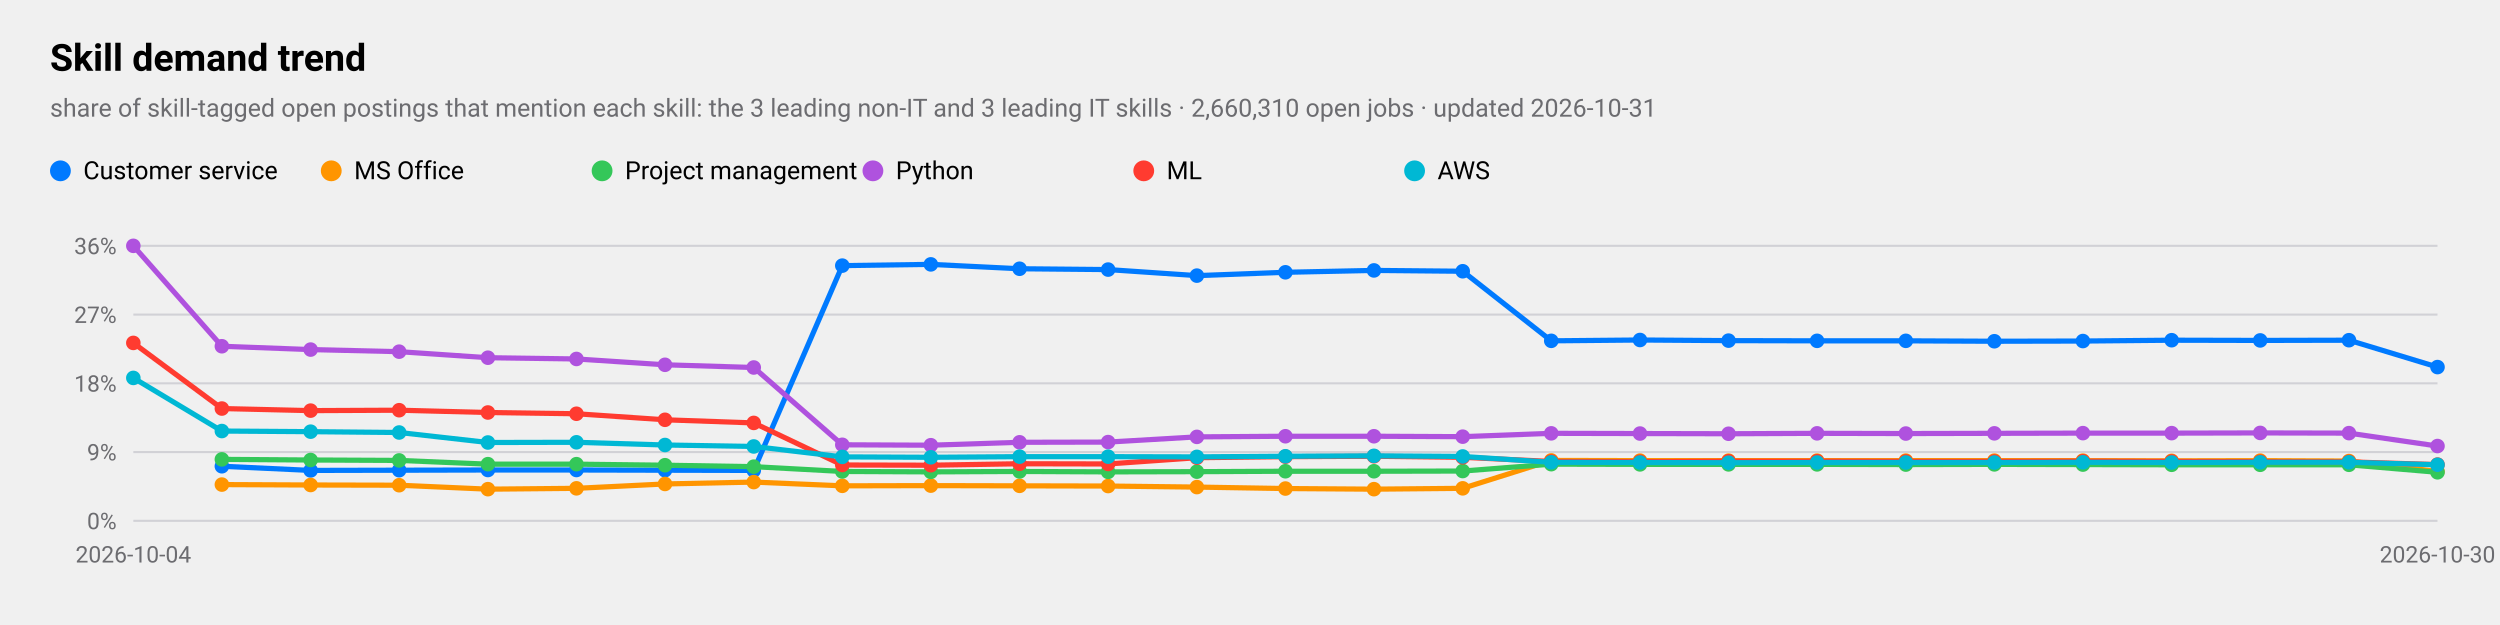
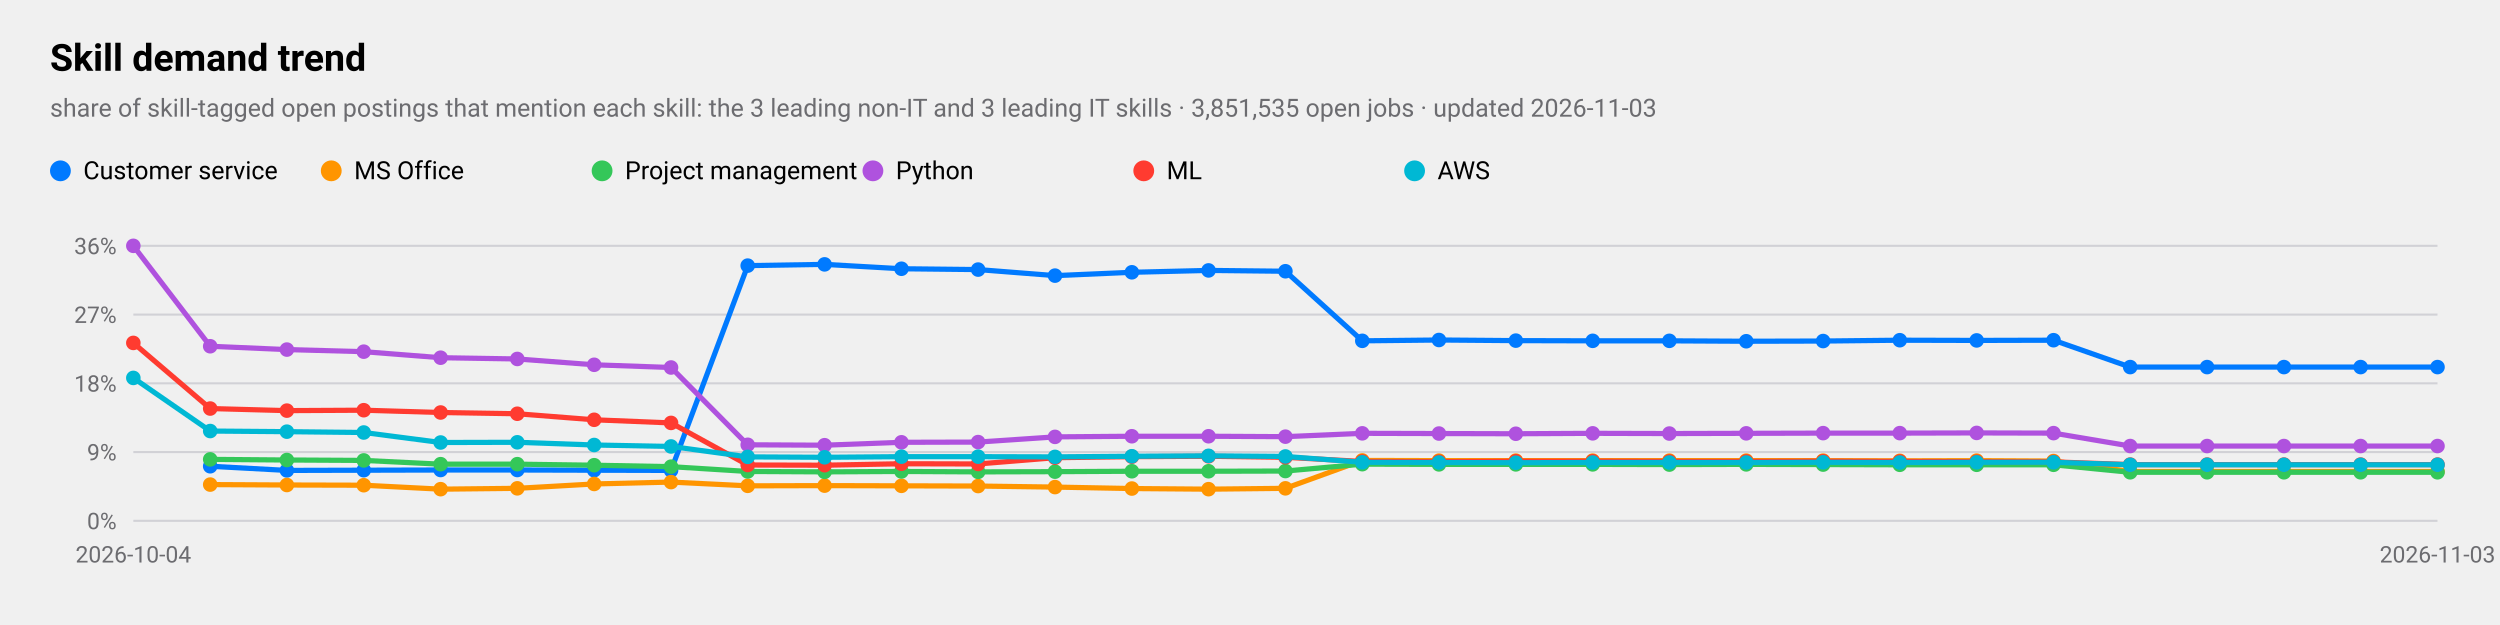
<svg xmlns="http://www.w3.org/2000/svg" viewBox="0 0 1200 300" width="1200" height="300" role="img" aria-label="Skill demand trend">
  <style>
text{font-family:-apple-system,BlinkMacSystemFont,"SF Pro Text","Helvetica Neue","Segoe UI",Roboto,sans-serif;fill:#000}
.sub,.val,.axis{fill:#6c6c70}.bar{fill:#007aff}.track{fill:#e5e5ea}.grid{stroke:#d1d1d6}
.l1{fill:none;stroke:#007aff;stroke-width:2.5}.d1{fill:#007aff}.l2{fill:none;stroke:#ff9500;stroke-width:2.5}.d2{fill:#ff9500}
.l3{fill:none;stroke:#34c759;stroke-width:2.5}.d3{fill:#34c759}.l4{fill:none;stroke:#af52de;stroke-width:2.5}.d4{fill:#af52de}
.l5{fill:none;stroke:#ff3b30;stroke-width:2.5}.d5{fill:#ff3b30}.l6{fill:none;stroke:#00b8d4;stroke-width:2.5}.d6{fill:#00b8d4}
@media(prefers-color-scheme:dark){text{fill:#fff}.sub,.val,.axis{fill:#98989d}.bar{fill:#0a84ff}.track{fill:#2c2c2e}.grid{stroke:#38383a}
.l1{stroke:#0a84ff}.d1{fill:#0a84ff}.l2{stroke:#ff9f0a}.d2{fill:#ff9f0a}
.l3{stroke:#30d158}.d3{fill:#30d158}.l4{stroke:#bf5af2}.d4{fill:#bf5af2}.l5{stroke:#ff453a}.d5{fill:#ff453a}.l6{stroke:#40cbe0}.d6{fill:#40cbe0}}
</style>
  <text x="24" y="34" font-size="18" font-weight="600">Skill demand trend</text>
-   <text class="sub" x="24" y="56" font-size="12">share of skill-tagged open postings that mention each skill: the 3 leading non-IT and 3 leading IT skills · 2,660,310 open jobs · updated 2026-10-31</text>
+   <text class="sub" x="24" y="56" font-size="12">share of skill-tagged open postings that mention each skill: the 3 leading non-IT and 3 leading IT skills · 3,851,535 open jobs · updated 2026-11-03</text>
  <line class="grid" x1="64" x2="1170" y1="250.0" y2="250.0" />
  <text class="axis" x="56" y="254.0" font-size="11" text-anchor="end">0%</text>
  <line class="grid" x1="64" x2="1170" y1="217.0" y2="217.0" />
  <text class="axis" x="56" y="221.0" font-size="11" text-anchor="end">9%</text>
  <line class="grid" x1="64" x2="1170" y1="184.0" y2="184.0" />
  <text class="axis" x="56" y="188.0" font-size="11" text-anchor="end">18%</text>
  <line class="grid" x1="64" x2="1170" y1="151.0" y2="151.0" />
  <text class="axis" x="56" y="155.0" font-size="11" text-anchor="end">27%</text>
  <line class="grid" x1="64" x2="1170" y1="118.0" y2="118.0" />
  <text class="axis" x="56" y="122.0" font-size="11" text-anchor="end">36%</text>
  <text class="axis" x="64.0" y="270" font-size="11" text-anchor="middle">2026-10-04</text>
-   <text class="axis" x="1170.0" y="270" font-size="11" text-anchor="middle">2026-10-30</text>
-   <polyline class="l1" points="106.5,223.8 149.1,225.8 191.6,225.7 234.2,225.6 276.7,225.6 319.2,225.7 361.8,225.8 404.3,127.5 446.8,126.9 489.4,129.0 531.9,129.4 574.5,132.3 617.0,130.7 659.5,129.8 702.1,130.2 744.6,163.6 787.2,163.2 829.7,163.5 872.2,163.6 914.8,163.6 957.3,163.8 999.8,163.7 1042.4,163.3 1084.9,163.4 1127.5,163.3 1170.0,176.2" />
-   <circle class="d1" cx="106.5" cy="223.8" r="3.5" />
-   <circle class="d1" cx="149.1" cy="225.8" r="3.5" />
-   <circle class="d1" cx="191.6" cy="225.7" r="3.5" />
-   <circle class="d1" cx="234.2" cy="225.6" r="3.5" />
-   <circle class="d1" cx="276.7" cy="225.6" r="3.5" />
-   <circle class="d1" cx="319.2" cy="225.7" r="3.5" />
-   <circle class="d1" cx="361.8" cy="225.8" r="3.5" />
-   <circle class="d1" cx="404.3" cy="127.5" r="3.5" />
-   <circle class="d1" cx="446.8" cy="126.9" r="3.5" />
-   <circle class="d1" cx="489.4" cy="129.0" r="3.5" />
-   <circle class="d1" cx="531.9" cy="129.4" r="3.5" />
-   <circle class="d1" cx="574.5" cy="132.3" r="3.5" />
-   <circle class="d1" cx="617.0" cy="130.7" r="3.5" />
-   <circle class="d1" cx="659.5" cy="129.8" r="3.5" />
-   <circle class="d1" cx="702.1" cy="130.2" r="3.5" />
-   <circle class="d1" cx="744.6" cy="163.6" r="3.5" />
-   <circle class="d1" cx="787.2" cy="163.2" r="3.5" />
-   <circle class="d1" cx="829.7" cy="163.5" r="3.5" />
-   <circle class="d1" cx="872.2" cy="163.6" r="3.5" />
-   <circle class="d1" cx="914.8" cy="163.6" r="3.5" />
-   <circle class="d1" cx="957.3" cy="163.8" r="3.5" />
-   <circle class="d1" cx="999.8" cy="163.7" r="3.5" />
-   <circle class="d1" cx="1042.4" cy="163.3" r="3.5" />
-   <circle class="d1" cx="1084.9" cy="163.4" r="3.5" />
-   <circle class="d1" cx="1127.5" cy="163.3" r="3.5" />
+   <text class="axis" x="1170.0" y="270" font-size="11" text-anchor="middle">2026-11-03</text>
+   <polyline class="l1" points="100.9,223.8 137.7,225.8 174.6,225.7 211.5,225.6 248.3,225.6 285.2,225.7 322.1,225.8 358.9,127.5 395.8,126.9 432.7,129.0 469.5,129.4 506.4,132.3 543.3,130.7 580.1,129.8 617.0,130.2 653.9,163.6 690.7,163.2 727.6,163.5 764.5,163.6 801.3,163.6 838.2,163.8 875.1,163.7 911.9,163.3 948.8,163.4 985.7,163.3 1022.5,176.2 1059.4,176.2 1096.3,176.2 1133.1,176.2 1170.0,176.2" />
+   <circle class="d1" cx="100.9" cy="223.8" r="3.5" />
+   <circle class="d1" cx="137.7" cy="225.8" r="3.5" />
+   <circle class="d1" cx="174.6" cy="225.7" r="3.5" />
+   <circle class="d1" cx="211.5" cy="225.6" r="3.5" />
+   <circle class="d1" cx="248.3" cy="225.6" r="3.5" />
+   <circle class="d1" cx="285.2" cy="225.7" r="3.5" />
+   <circle class="d1" cx="322.1" cy="225.8" r="3.5" />
+   <circle class="d1" cx="358.9" cy="127.5" r="3.5" />
+   <circle class="d1" cx="395.8" cy="126.9" r="3.5" />
+   <circle class="d1" cx="432.7" cy="129.0" r="3.5" />
+   <circle class="d1" cx="469.5" cy="129.4" r="3.5" />
+   <circle class="d1" cx="506.4" cy="132.3" r="3.5" />
+   <circle class="d1" cx="543.3" cy="130.7" r="3.5" />
+   <circle class="d1" cx="580.1" cy="129.8" r="3.5" />
+   <circle class="d1" cx="617.0" cy="130.2" r="3.5" />
+   <circle class="d1" cx="653.9" cy="163.6" r="3.5" />
+   <circle class="d1" cx="690.7" cy="163.2" r="3.5" />
+   <circle class="d1" cx="727.6" cy="163.5" r="3.5" />
+   <circle class="d1" cx="764.5" cy="163.6" r="3.5" />
+   <circle class="d1" cx="801.3" cy="163.6" r="3.5" />
+   <circle class="d1" cx="838.2" cy="163.8" r="3.5" />
+   <circle class="d1" cx="875.1" cy="163.7" r="3.5" />
+   <circle class="d1" cx="911.9" cy="163.3" r="3.5" />
+   <circle class="d1" cx="948.8" cy="163.4" r="3.5" />
+   <circle class="d1" cx="985.7" cy="163.3" r="3.5" />
+   <circle class="d1" cx="1022.5" cy="176.2" r="3.5" />
+   <circle class="d1" cx="1059.4" cy="176.2" r="3.5" />
+   <circle class="d1" cx="1096.3" cy="176.2" r="3.5" />
+   <circle class="d1" cx="1133.1" cy="176.2" r="3.5" />
  <circle class="d1" cx="1170.0" cy="176.2" r="3.5" />
  <circle class="d1" cx="29" cy="82" r="5" />
  <text x="40" y="86" font-size="12">Customer service</text>
-   <polyline class="l2" points="106.5,232.6 149.1,232.8 191.6,232.9 234.2,234.8 276.7,234.4 319.2,232.3 361.8,231.4 404.3,233.2 446.8,233.1 489.4,233.2 531.9,233.3 574.5,233.8 617.0,234.5 659.5,234.8 702.1,234.4 744.6,221.0 787.2,221.1 829.7,221.1 872.2,221.1 914.8,221.1 957.3,221.1 999.8,221.1 1042.4,221.2 1084.9,221.1 1127.5,221.3 1170.0,226.3" />
-   <circle class="d2" cx="106.5" cy="232.6" r="3.5" />
-   <circle class="d2" cx="149.1" cy="232.8" r="3.5" />
-   <circle class="d2" cx="191.6" cy="232.9" r="3.5" />
-   <circle class="d2" cx="234.2" cy="234.8" r="3.5" />
-   <circle class="d2" cx="276.7" cy="234.4" r="3.5" />
-   <circle class="d2" cx="319.2" cy="232.3" r="3.5" />
-   <circle class="d2" cx="361.8" cy="231.4" r="3.5" />
-   <circle class="d2" cx="404.3" cy="233.2" r="3.5" />
-   <circle class="d2" cx="446.8" cy="233.1" r="3.5" />
-   <circle class="d2" cx="489.4" cy="233.2" r="3.5" />
-   <circle class="d2" cx="531.9" cy="233.3" r="3.5" />
-   <circle class="d2" cx="574.5" cy="233.8" r="3.5" />
-   <circle class="d2" cx="617.0" cy="234.5" r="3.5" />
-   <circle class="d2" cx="659.5" cy="234.8" r="3.5" />
-   <circle class="d2" cx="702.1" cy="234.4" r="3.5" />
-   <circle class="d2" cx="744.6" cy="221.0" r="3.5" />
-   <circle class="d2" cx="787.2" cy="221.1" r="3.5" />
-   <circle class="d2" cx="829.7" cy="221.1" r="3.5" />
-   <circle class="d2" cx="872.2" cy="221.1" r="3.5" />
-   <circle class="d2" cx="914.8" cy="221.1" r="3.5" />
-   <circle class="d2" cx="957.3" cy="221.1" r="3.5" />
-   <circle class="d2" cx="999.8" cy="221.1" r="3.5" />
-   <circle class="d2" cx="1042.4" cy="221.2" r="3.5" />
-   <circle class="d2" cx="1084.9" cy="221.1" r="3.5" />
-   <circle class="d2" cx="1127.5" cy="221.3" r="3.5" />
+   <polyline class="l2" points="100.9,232.6 137.7,232.8 174.6,232.9 211.5,234.8 248.3,234.4 285.2,232.3 322.1,231.4 358.9,233.2 395.8,233.1 432.7,233.2 469.5,233.3 506.4,233.8 543.3,234.5 580.1,234.8 617.0,234.4 653.9,221.0 690.7,221.1 727.6,221.1 764.5,221.1 801.3,221.1 838.2,221.1 875.1,221.1 911.9,221.2 948.8,221.1 985.7,221.3 1022.5,226.3 1059.4,226.3 1096.3,226.3 1133.1,226.3 1170.0,226.3" />
+   <circle class="d2" cx="100.9" cy="232.6" r="3.5" />
+   <circle class="d2" cx="137.7" cy="232.8" r="3.5" />
+   <circle class="d2" cx="174.6" cy="232.9" r="3.5" />
+   <circle class="d2" cx="211.5" cy="234.8" r="3.5" />
+   <circle class="d2" cx="248.3" cy="234.4" r="3.5" />
+   <circle class="d2" cx="285.2" cy="232.3" r="3.5" />
+   <circle class="d2" cx="322.1" cy="231.4" r="3.5" />
+   <circle class="d2" cx="358.9" cy="233.2" r="3.5" />
+   <circle class="d2" cx="395.8" cy="233.1" r="3.5" />
+   <circle class="d2" cx="432.7" cy="233.2" r="3.5" />
+   <circle class="d2" cx="469.5" cy="233.3" r="3.5" />
+   <circle class="d2" cx="506.4" cy="233.8" r="3.5" />
+   <circle class="d2" cx="543.3" cy="234.5" r="3.5" />
+   <circle class="d2" cx="580.1" cy="234.8" r="3.5" />
+   <circle class="d2" cx="617.0" cy="234.4" r="3.5" />
+   <circle class="d2" cx="653.9" cy="221.0" r="3.5" />
+   <circle class="d2" cx="690.7" cy="221.1" r="3.5" />
+   <circle class="d2" cx="727.6" cy="221.1" r="3.5" />
+   <circle class="d2" cx="764.5" cy="221.1" r="3.5" />
+   <circle class="d2" cx="801.3" cy="221.1" r="3.5" />
+   <circle class="d2" cx="838.2" cy="221.1" r="3.5" />
+   <circle class="d2" cx="875.1" cy="221.1" r="3.5" />
+   <circle class="d2" cx="911.9" cy="221.2" r="3.5" />
+   <circle class="d2" cx="948.8" cy="221.1" r="3.5" />
+   <circle class="d2" cx="985.7" cy="221.3" r="3.5" />
+   <circle class="d2" cx="1022.5" cy="226.3" r="3.5" />
+   <circle class="d2" cx="1059.4" cy="226.3" r="3.5" />
+   <circle class="d2" cx="1096.3" cy="226.3" r="3.5" />
+   <circle class="d2" cx="1133.1" cy="226.3" r="3.5" />
  <circle class="d2" cx="1170.0" cy="226.3" r="3.5" />
  <circle class="d2" cx="159" cy="82" r="5" />
  <text x="170" y="86" font-size="12">MS Office</text>
-   <polyline class="l3" points="106.5,220.5 149.1,220.8 191.6,221.0 234.2,222.8 276.7,222.8 319.2,223.3 361.8,224.0 404.3,226.3 446.8,226.5 489.4,226.3 531.9,226.5 574.5,226.4 617.0,226.2 659.5,226.2 702.1,226.1 744.6,222.8 787.2,222.9 829.7,222.9 872.2,222.9 914.8,223.0 957.3,222.9 999.8,223.0 1042.4,223.1 1084.9,223.1 1127.5,223.1 1170.0,226.7" />
-   <circle class="d3" cx="106.5" cy="220.5" r="3.5" />
-   <circle class="d3" cx="149.1" cy="220.8" r="3.5" />
-   <circle class="d3" cx="191.6" cy="221.0" r="3.5" />
-   <circle class="d3" cx="234.2" cy="222.8" r="3.5" />
-   <circle class="d3" cx="276.7" cy="222.8" r="3.5" />
-   <circle class="d3" cx="319.2" cy="223.3" r="3.5" />
-   <circle class="d3" cx="361.8" cy="224.0" r="3.5" />
-   <circle class="d3" cx="404.3" cy="226.3" r="3.5" />
-   <circle class="d3" cx="446.8" cy="226.5" r="3.5" />
-   <circle class="d3" cx="489.4" cy="226.3" r="3.5" />
-   <circle class="d3" cx="531.9" cy="226.5" r="3.5" />
-   <circle class="d3" cx="574.5" cy="226.4" r="3.5" />
-   <circle class="d3" cx="617.0" cy="226.2" r="3.5" />
-   <circle class="d3" cx="659.5" cy="226.2" r="3.5" />
-   <circle class="d3" cx="702.1" cy="226.1" r="3.5" />
-   <circle class="d3" cx="744.6" cy="222.8" r="3.5" />
-   <circle class="d3" cx="787.2" cy="222.9" r="3.5" />
-   <circle class="d3" cx="829.7" cy="222.9" r="3.5" />
-   <circle class="d3" cx="872.2" cy="222.9" r="3.5" />
-   <circle class="d3" cx="914.8" cy="223.0" r="3.5" />
-   <circle class="d3" cx="957.3" cy="222.9" r="3.5" />
-   <circle class="d3" cx="999.8" cy="223.0" r="3.5" />
-   <circle class="d3" cx="1042.4" cy="223.1" r="3.5" />
-   <circle class="d3" cx="1084.9" cy="223.1" r="3.5" />
-   <circle class="d3" cx="1127.5" cy="223.1" r="3.5" />
+   <polyline class="l3" points="100.9,220.5 137.7,220.8 174.6,221.0 211.5,222.8 248.3,222.8 285.2,223.3 322.1,224.0 358.9,226.3 395.8,226.5 432.7,226.3 469.5,226.5 506.4,226.4 543.3,226.2 580.1,226.2 617.0,226.1 653.9,222.8 690.7,222.9 727.6,222.9 764.5,222.9 801.3,223.0 838.2,222.9 875.1,223.0 911.9,223.1 948.8,223.1 985.7,223.1 1022.5,226.7 1059.4,226.7 1096.3,226.7 1133.1,226.7 1170.0,226.7" />
+   <circle class="d3" cx="100.9" cy="220.5" r="3.5" />
+   <circle class="d3" cx="137.7" cy="220.8" r="3.5" />
+   <circle class="d3" cx="174.6" cy="221.0" r="3.5" />
+   <circle class="d3" cx="211.5" cy="222.8" r="3.5" />
+   <circle class="d3" cx="248.3" cy="222.8" r="3.5" />
+   <circle class="d3" cx="285.2" cy="223.3" r="3.5" />
+   <circle class="d3" cx="322.1" cy="224.0" r="3.5" />
+   <circle class="d3" cx="358.9" cy="226.3" r="3.5" />
+   <circle class="d3" cx="395.8" cy="226.5" r="3.5" />
+   <circle class="d3" cx="432.7" cy="226.3" r="3.5" />
+   <circle class="d3" cx="469.5" cy="226.5" r="3.5" />
+   <circle class="d3" cx="506.4" cy="226.4" r="3.5" />
+   <circle class="d3" cx="543.3" cy="226.2" r="3.5" />
+   <circle class="d3" cx="580.1" cy="226.2" r="3.5" />
+   <circle class="d3" cx="617.0" cy="226.1" r="3.5" />
+   <circle class="d3" cx="653.9" cy="222.8" r="3.5" />
+   <circle class="d3" cx="690.7" cy="222.9" r="3.5" />
+   <circle class="d3" cx="727.6" cy="222.9" r="3.5" />
+   <circle class="d3" cx="764.5" cy="222.9" r="3.5" />
+   <circle class="d3" cx="801.3" cy="223.0" r="3.5" />
+   <circle class="d3" cx="838.2" cy="222.9" r="3.5" />
+   <circle class="d3" cx="875.1" cy="223.0" r="3.5" />
+   <circle class="d3" cx="911.9" cy="223.1" r="3.5" />
+   <circle class="d3" cx="948.8" cy="223.1" r="3.5" />
+   <circle class="d3" cx="985.7" cy="223.1" r="3.5" />
+   <circle class="d3" cx="1022.5" cy="226.7" r="3.5" />
+   <circle class="d3" cx="1059.4" cy="226.7" r="3.5" />
+   <circle class="d3" cx="1096.3" cy="226.7" r="3.5" />
+   <circle class="d3" cx="1133.1" cy="226.7" r="3.5" />
  <circle class="d3" cx="1170.0" cy="226.7" r="3.5" />
  <circle class="d3" cx="289" cy="82" r="5" />
  <text x="300" y="86" font-size="12">Project management</text>
-   <polyline class="l4" points="64.0,118.0 106.5,166.2 149.1,167.8 191.6,168.8 234.2,171.7 276.7,172.3 319.2,175.1 361.8,176.4 404.3,213.5 446.8,213.7 489.4,212.3 531.9,212.2 574.5,209.7 617.0,209.4 659.5,209.4 702.1,209.6 744.6,208.0 787.2,208.1 829.7,208.2 872.2,208.0 914.8,208.1 957.3,208.0 999.8,207.9 1042.4,207.9 1084.9,207.8 1127.5,207.9 1170.0,214.1" />
+   <polyline class="l4" points="64.0,118.0 100.9,166.2 137.7,167.8 174.6,168.8 211.5,171.7 248.3,172.3 285.2,175.1 322.1,176.4 358.9,213.5 395.8,213.7 432.7,212.3 469.5,212.2 506.4,209.7 543.3,209.4 580.1,209.4 617.0,209.6 653.9,208.0 690.7,208.1 727.6,208.2 764.5,208.0 801.3,208.1 838.2,208.0 875.1,207.9 911.9,207.9 948.8,207.8 985.7,207.9 1022.5,214.1 1059.4,214.1 1096.3,214.1 1133.1,214.1 1170.0,214.1" />
  <circle class="d4" cx="64.0" cy="118.0" r="3.5" />
-   <circle class="d4" cx="106.5" cy="166.2" r="3.5" />
-   <circle class="d4" cx="149.1" cy="167.8" r="3.5" />
-   <circle class="d4" cx="191.6" cy="168.8" r="3.5" />
-   <circle class="d4" cx="234.2" cy="171.7" r="3.5" />
-   <circle class="d4" cx="276.7" cy="172.3" r="3.5" />
-   <circle class="d4" cx="319.2" cy="175.1" r="3.5" />
-   <circle class="d4" cx="361.8" cy="176.4" r="3.5" />
-   <circle class="d4" cx="404.3" cy="213.5" r="3.5" />
-   <circle class="d4" cx="446.8" cy="213.7" r="3.5" />
-   <circle class="d4" cx="489.4" cy="212.3" r="3.5" />
-   <circle class="d4" cx="531.9" cy="212.2" r="3.5" />
-   <circle class="d4" cx="574.5" cy="209.7" r="3.5" />
-   <circle class="d4" cx="617.0" cy="209.4" r="3.5" />
-   <circle class="d4" cx="659.5" cy="209.4" r="3.5" />
-   <circle class="d4" cx="702.1" cy="209.6" r="3.5" />
-   <circle class="d4" cx="744.6" cy="208.0" r="3.5" />
-   <circle class="d4" cx="787.2" cy="208.1" r="3.5" />
-   <circle class="d4" cx="829.7" cy="208.2" r="3.5" />
-   <circle class="d4" cx="872.2" cy="208.0" r="3.5" />
-   <circle class="d4" cx="914.8" cy="208.1" r="3.5" />
-   <circle class="d4" cx="957.3" cy="208.0" r="3.5" />
-   <circle class="d4" cx="999.8" cy="207.9" r="3.5" />
-   <circle class="d4" cx="1042.4" cy="207.9" r="3.5" />
-   <circle class="d4" cx="1084.9" cy="207.8" r="3.5" />
-   <circle class="d4" cx="1127.5" cy="207.9" r="3.5" />
+   <circle class="d4" cx="100.9" cy="166.2" r="3.5" />
+   <circle class="d4" cx="137.7" cy="167.8" r="3.5" />
+   <circle class="d4" cx="174.6" cy="168.8" r="3.5" />
+   <circle class="d4" cx="211.5" cy="171.7" r="3.5" />
+   <circle class="d4" cx="248.3" cy="172.3" r="3.5" />
+   <circle class="d4" cx="285.2" cy="175.1" r="3.5" />
+   <circle class="d4" cx="322.1" cy="176.4" r="3.5" />
+   <circle class="d4" cx="358.9" cy="213.5" r="3.5" />
+   <circle class="d4" cx="395.8" cy="213.7" r="3.5" />
+   <circle class="d4" cx="432.7" cy="212.3" r="3.5" />
+   <circle class="d4" cx="469.5" cy="212.2" r="3.5" />
+   <circle class="d4" cx="506.4" cy="209.7" r="3.5" />
+   <circle class="d4" cx="543.3" cy="209.4" r="3.5" />
+   <circle class="d4" cx="580.1" cy="209.4" r="3.5" />
+   <circle class="d4" cx="617.0" cy="209.6" r="3.5" />
+   <circle class="d4" cx="653.9" cy="208.0" r="3.5" />
+   <circle class="d4" cx="690.7" cy="208.1" r="3.5" />
+   <circle class="d4" cx="727.6" cy="208.2" r="3.5" />
+   <circle class="d4" cx="764.5" cy="208.0" r="3.5" />
+   <circle class="d4" cx="801.3" cy="208.1" r="3.5" />
+   <circle class="d4" cx="838.2" cy="208.0" r="3.5" />
+   <circle class="d4" cx="875.1" cy="207.9" r="3.5" />
+   <circle class="d4" cx="911.9" cy="207.9" r="3.5" />
+   <circle class="d4" cx="948.8" cy="207.8" r="3.5" />
+   <circle class="d4" cx="985.7" cy="207.9" r="3.5" />
+   <circle class="d4" cx="1022.5" cy="214.1" r="3.5" />
+   <circle class="d4" cx="1059.4" cy="214.1" r="3.5" />
+   <circle class="d4" cx="1096.3" cy="214.1" r="3.5" />
+   <circle class="d4" cx="1133.1" cy="214.1" r="3.5" />
  <circle class="d4" cx="1170.0" cy="214.1" r="3.5" />
  <circle class="d4" cx="419" cy="82" r="5" />
  <text x="430" y="86" font-size="12">Python</text>
-   <polyline class="l5" points="64.0,164.6 106.5,196.1 149.1,197.1 191.6,196.9 234.2,198.0 276.7,198.6 319.2,201.5 361.8,203.0 404.3,223.2 446.8,223.3 489.4,222.6 531.9,222.7 574.5,219.7 617.0,219.2 659.5,219.0 702.1,219.5 744.6,221.5 787.2,221.6 829.7,221.4 872.2,221.4 914.8,221.5 957.3,221.5 999.8,221.4 1042.4,221.5 1084.9,221.6 1127.5,221.7 1170.0,223.0" />
+   <polyline class="l5" points="64.0,164.6 100.9,196.1 137.7,197.1 174.6,196.9 211.5,198.0 248.3,198.6 285.2,201.5 322.1,203.0 358.9,223.2 395.8,223.3 432.7,222.6 469.5,222.7 506.4,219.7 543.3,219.2 580.1,219.0 617.0,219.5 653.9,221.5 690.7,221.6 727.6,221.4 764.5,221.4 801.3,221.5 838.2,221.5 875.1,221.4 911.9,221.5 948.8,221.6 985.7,221.7 1022.5,223.0 1059.4,223.0 1096.3,223.0 1133.1,223.0 1170.0,223.0" />
  <circle class="d5" cx="64.0" cy="164.6" r="3.5" />
-   <circle class="d5" cx="106.5" cy="196.1" r="3.5" />
-   <circle class="d5" cx="149.1" cy="197.1" r="3.5" />
-   <circle class="d5" cx="191.6" cy="196.9" r="3.5" />
-   <circle class="d5" cx="234.2" cy="198.0" r="3.5" />
-   <circle class="d5" cx="276.7" cy="198.6" r="3.5" />
-   <circle class="d5" cx="319.2" cy="201.5" r="3.5" />
-   <circle class="d5" cx="361.8" cy="203.0" r="3.5" />
-   <circle class="d5" cx="404.3" cy="223.2" r="3.5" />
-   <circle class="d5" cx="446.8" cy="223.3" r="3.5" />
-   <circle class="d5" cx="489.4" cy="222.6" r="3.5" />
-   <circle class="d5" cx="531.9" cy="222.7" r="3.5" />
-   <circle class="d5" cx="574.5" cy="219.7" r="3.5" />
-   <circle class="d5" cx="617.0" cy="219.2" r="3.5" />
-   <circle class="d5" cx="659.5" cy="219.0" r="3.5" />
-   <circle class="d5" cx="702.1" cy="219.5" r="3.5" />
-   <circle class="d5" cx="744.6" cy="221.5" r="3.5" />
-   <circle class="d5" cx="787.2" cy="221.6" r="3.5" />
-   <circle class="d5" cx="829.7" cy="221.4" r="3.5" />
-   <circle class="d5" cx="872.2" cy="221.4" r="3.5" />
-   <circle class="d5" cx="914.8" cy="221.5" r="3.5" />
-   <circle class="d5" cx="957.3" cy="221.5" r="3.5" />
-   <circle class="d5" cx="999.8" cy="221.4" r="3.5" />
-   <circle class="d5" cx="1042.4" cy="221.5" r="3.5" />
-   <circle class="d5" cx="1084.9" cy="221.6" r="3.5" />
-   <circle class="d5" cx="1127.5" cy="221.7" r="3.5" />
+   <circle class="d5" cx="100.9" cy="196.1" r="3.5" />
+   <circle class="d5" cx="137.7" cy="197.1" r="3.5" />
+   <circle class="d5" cx="174.6" cy="196.9" r="3.5" />
+   <circle class="d5" cx="211.5" cy="198.0" r="3.5" />
+   <circle class="d5" cx="248.3" cy="198.6" r="3.5" />
+   <circle class="d5" cx="285.2" cy="201.5" r="3.5" />
+   <circle class="d5" cx="322.1" cy="203.0" r="3.5" />
+   <circle class="d5" cx="358.9" cy="223.2" r="3.5" />
+   <circle class="d5" cx="395.8" cy="223.3" r="3.5" />
+   <circle class="d5" cx="432.7" cy="222.6" r="3.5" />
+   <circle class="d5" cx="469.5" cy="222.7" r="3.5" />
+   <circle class="d5" cx="506.4" cy="219.7" r="3.5" />
+   <circle class="d5" cx="543.3" cy="219.2" r="3.5" />
+   <circle class="d5" cx="580.1" cy="219.0" r="3.5" />
+   <circle class="d5" cx="617.0" cy="219.5" r="3.5" />
+   <circle class="d5" cx="653.9" cy="221.5" r="3.5" />
+   <circle class="d5" cx="690.7" cy="221.6" r="3.5" />
+   <circle class="d5" cx="727.6" cy="221.4" r="3.5" />
+   <circle class="d5" cx="764.5" cy="221.4" r="3.5" />
+   <circle class="d5" cx="801.3" cy="221.5" r="3.5" />
+   <circle class="d5" cx="838.2" cy="221.5" r="3.5" />
+   <circle class="d5" cx="875.1" cy="221.4" r="3.5" />
+   <circle class="d5" cx="911.9" cy="221.5" r="3.5" />
+   <circle class="d5" cx="948.8" cy="221.6" r="3.5" />
+   <circle class="d5" cx="985.7" cy="221.7" r="3.5" />
+   <circle class="d5" cx="1022.5" cy="223.0" r="3.5" />
+   <circle class="d5" cx="1059.4" cy="223.0" r="3.5" />
+   <circle class="d5" cx="1096.3" cy="223.0" r="3.5" />
+   <circle class="d5" cx="1133.1" cy="223.0" r="3.5" />
  <circle class="d5" cx="1170.0" cy="223.0" r="3.5" />
  <circle class="d5" cx="549" cy="82" r="5" />
  <text x="560" y="86" font-size="12">ML</text>
-   <polyline class="l6" points="64.0,181.4 106.5,206.9 149.1,207.2 191.6,207.6 234.2,212.4 276.7,212.3 319.2,213.6 361.8,214.3 404.3,219.3 446.8,219.5 489.4,219.2 531.9,219.2 574.5,219.3 617.0,219.0 659.5,218.8 702.1,219.1 744.6,221.9 787.2,222.0 829.7,222.1 872.2,222.0 914.8,222.0 957.3,222.0 999.8,221.9 1042.4,222.0 1084.9,221.9 1127.5,221.9 1170.0,223.1" />
+   <polyline class="l6" points="64.0,181.4 100.9,206.9 137.7,207.2 174.6,207.6 211.5,212.4 248.3,212.3 285.2,213.6 322.1,214.3 358.9,219.3 395.8,219.5 432.7,219.2 469.5,219.2 506.4,219.3 543.3,219.0 580.1,218.8 617.0,219.1 653.9,221.9 690.7,222.0 727.6,222.1 764.5,222.0 801.3,222.0 838.2,222.0 875.1,221.9 911.9,222.0 948.8,221.9 985.7,221.9 1022.5,223.1 1059.4,223.1 1096.3,223.1 1133.1,223.1 1170.0,223.1" />
  <circle class="d6" cx="64.0" cy="181.4" r="3.5" />
-   <circle class="d6" cx="106.5" cy="206.9" r="3.5" />
-   <circle class="d6" cx="149.1" cy="207.2" r="3.5" />
-   <circle class="d6" cx="191.6" cy="207.6" r="3.5" />
-   <circle class="d6" cx="234.2" cy="212.4" r="3.5" />
-   <circle class="d6" cx="276.7" cy="212.3" r="3.5" />
-   <circle class="d6" cx="319.2" cy="213.6" r="3.5" />
-   <circle class="d6" cx="361.8" cy="214.3" r="3.5" />
-   <circle class="d6" cx="404.3" cy="219.3" r="3.5" />
-   <circle class="d6" cx="446.8" cy="219.5" r="3.5" />
-   <circle class="d6" cx="489.4" cy="219.2" r="3.5" />
-   <circle class="d6" cx="531.9" cy="219.2" r="3.5" />
-   <circle class="d6" cx="574.5" cy="219.3" r="3.5" />
-   <circle class="d6" cx="617.0" cy="219.0" r="3.5" />
-   <circle class="d6" cx="659.5" cy="218.8" r="3.5" />
-   <circle class="d6" cx="702.1" cy="219.1" r="3.5" />
-   <circle class="d6" cx="744.6" cy="221.9" r="3.5" />
-   <circle class="d6" cx="787.2" cy="222.0" r="3.5" />
-   <circle class="d6" cx="829.7" cy="222.1" r="3.5" />
-   <circle class="d6" cx="872.2" cy="222.0" r="3.5" />
-   <circle class="d6" cx="914.8" cy="222.0" r="3.5" />
-   <circle class="d6" cx="957.3" cy="222.0" r="3.5" />
-   <circle class="d6" cx="999.8" cy="221.9" r="3.5" />
-   <circle class="d6" cx="1042.4" cy="222.0" r="3.5" />
-   <circle class="d6" cx="1084.9" cy="221.9" r="3.5" />
-   <circle class="d6" cx="1127.5" cy="221.9" r="3.5" />
+   <circle class="d6" cx="100.9" cy="206.9" r="3.5" />
+   <circle class="d6" cx="137.7" cy="207.2" r="3.5" />
+   <circle class="d6" cx="174.6" cy="207.6" r="3.5" />
+   <circle class="d6" cx="211.5" cy="212.4" r="3.5" />
+   <circle class="d6" cx="248.3" cy="212.3" r="3.5" />
+   <circle class="d6" cx="285.2" cy="213.6" r="3.5" />
+   <circle class="d6" cx="322.1" cy="214.3" r="3.5" />
+   <circle class="d6" cx="358.9" cy="219.3" r="3.5" />
+   <circle class="d6" cx="395.8" cy="219.5" r="3.5" />
+   <circle class="d6" cx="432.7" cy="219.2" r="3.5" />
+   <circle class="d6" cx="469.5" cy="219.2" r="3.5" />
+   <circle class="d6" cx="506.4" cy="219.3" r="3.5" />
+   <circle class="d6" cx="543.3" cy="219.0" r="3.5" />
+   <circle class="d6" cx="580.1" cy="218.8" r="3.5" />
+   <circle class="d6" cx="617.0" cy="219.1" r="3.5" />
+   <circle class="d6" cx="653.9" cy="221.9" r="3.5" />
+   <circle class="d6" cx="690.7" cy="222.0" r="3.5" />
+   <circle class="d6" cx="727.6" cy="222.1" r="3.5" />
+   <circle class="d6" cx="764.5" cy="222.0" r="3.5" />
+   <circle class="d6" cx="801.3" cy="222.0" r="3.5" />
+   <circle class="d6" cx="838.2" cy="222.0" r="3.5" />
+   <circle class="d6" cx="875.1" cy="221.9" r="3.5" />
+   <circle class="d6" cx="911.9" cy="222.0" r="3.5" />
+   <circle class="d6" cx="948.8" cy="221.9" r="3.5" />
+   <circle class="d6" cx="985.7" cy="221.9" r="3.5" />
+   <circle class="d6" cx="1022.5" cy="223.1" r="3.5" />
+   <circle class="d6" cx="1059.4" cy="223.1" r="3.5" />
+   <circle class="d6" cx="1096.3" cy="223.1" r="3.5" />
+   <circle class="d6" cx="1133.1" cy="223.1" r="3.5" />
  <circle class="d6" cx="1170.0" cy="223.1" r="3.5" />
  <circle class="d6" cx="679" cy="82" r="5" />
  <text x="690" y="86" font-size="12">AWS</text>
</svg>
